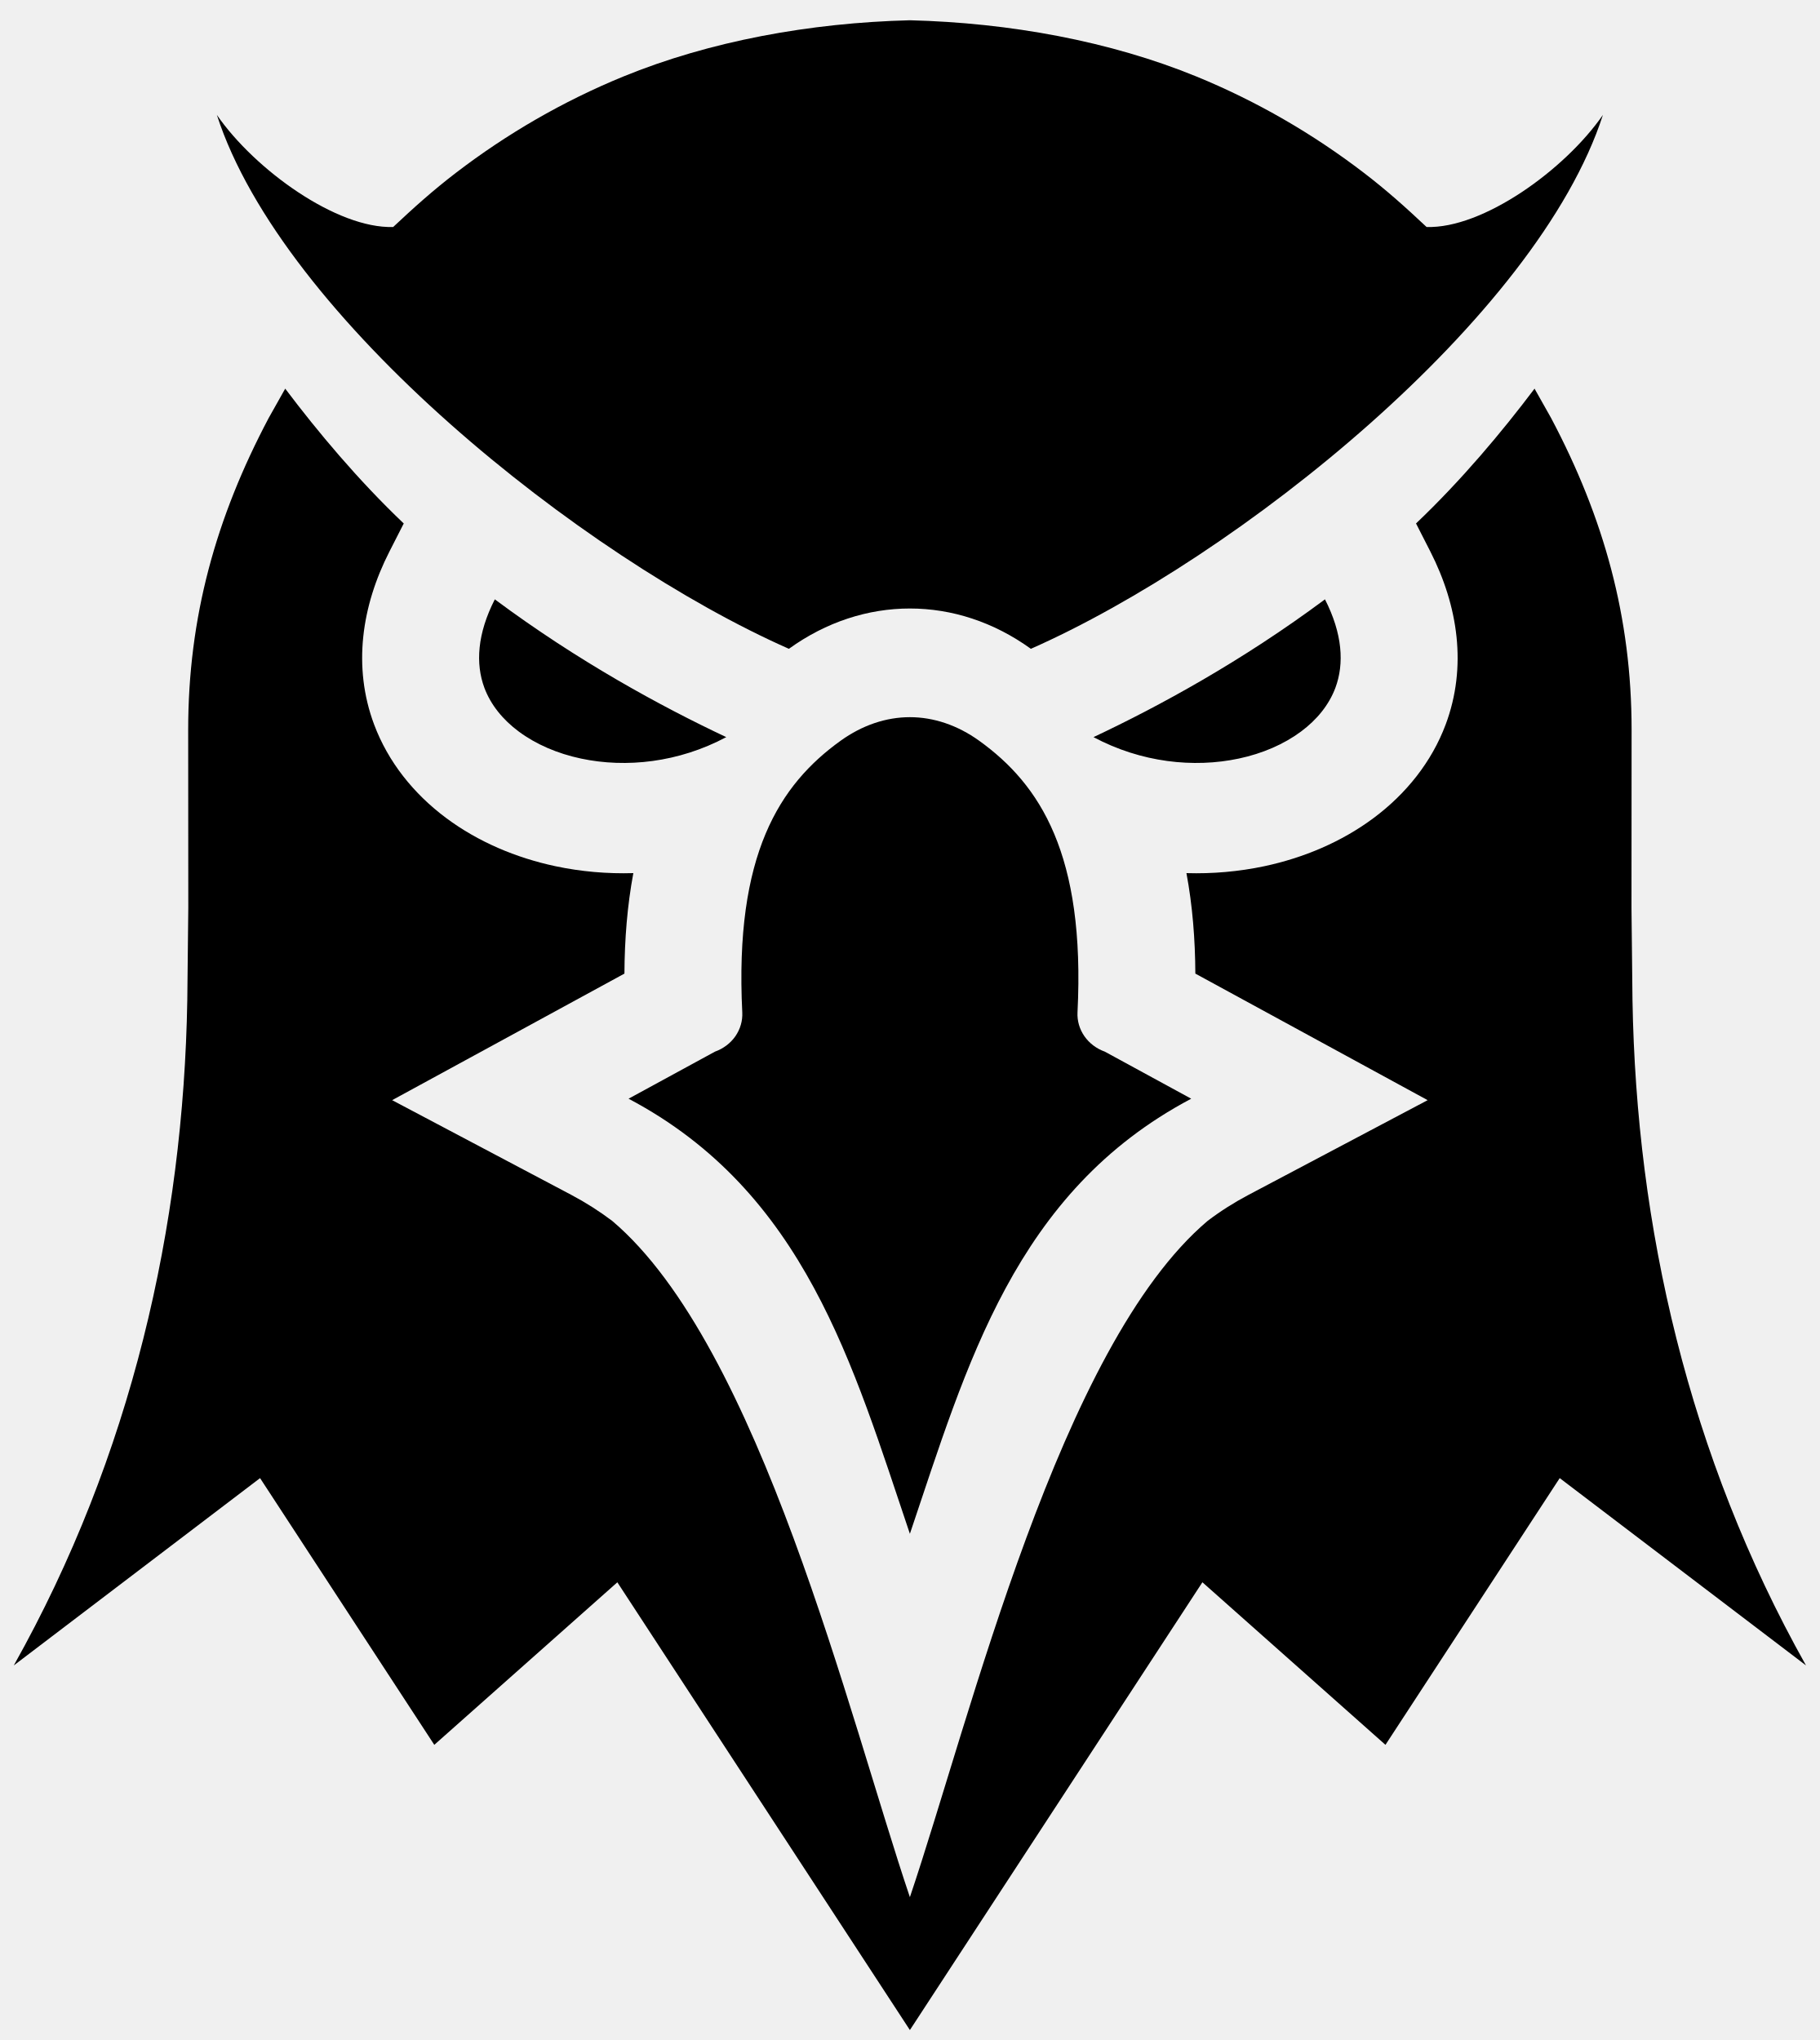
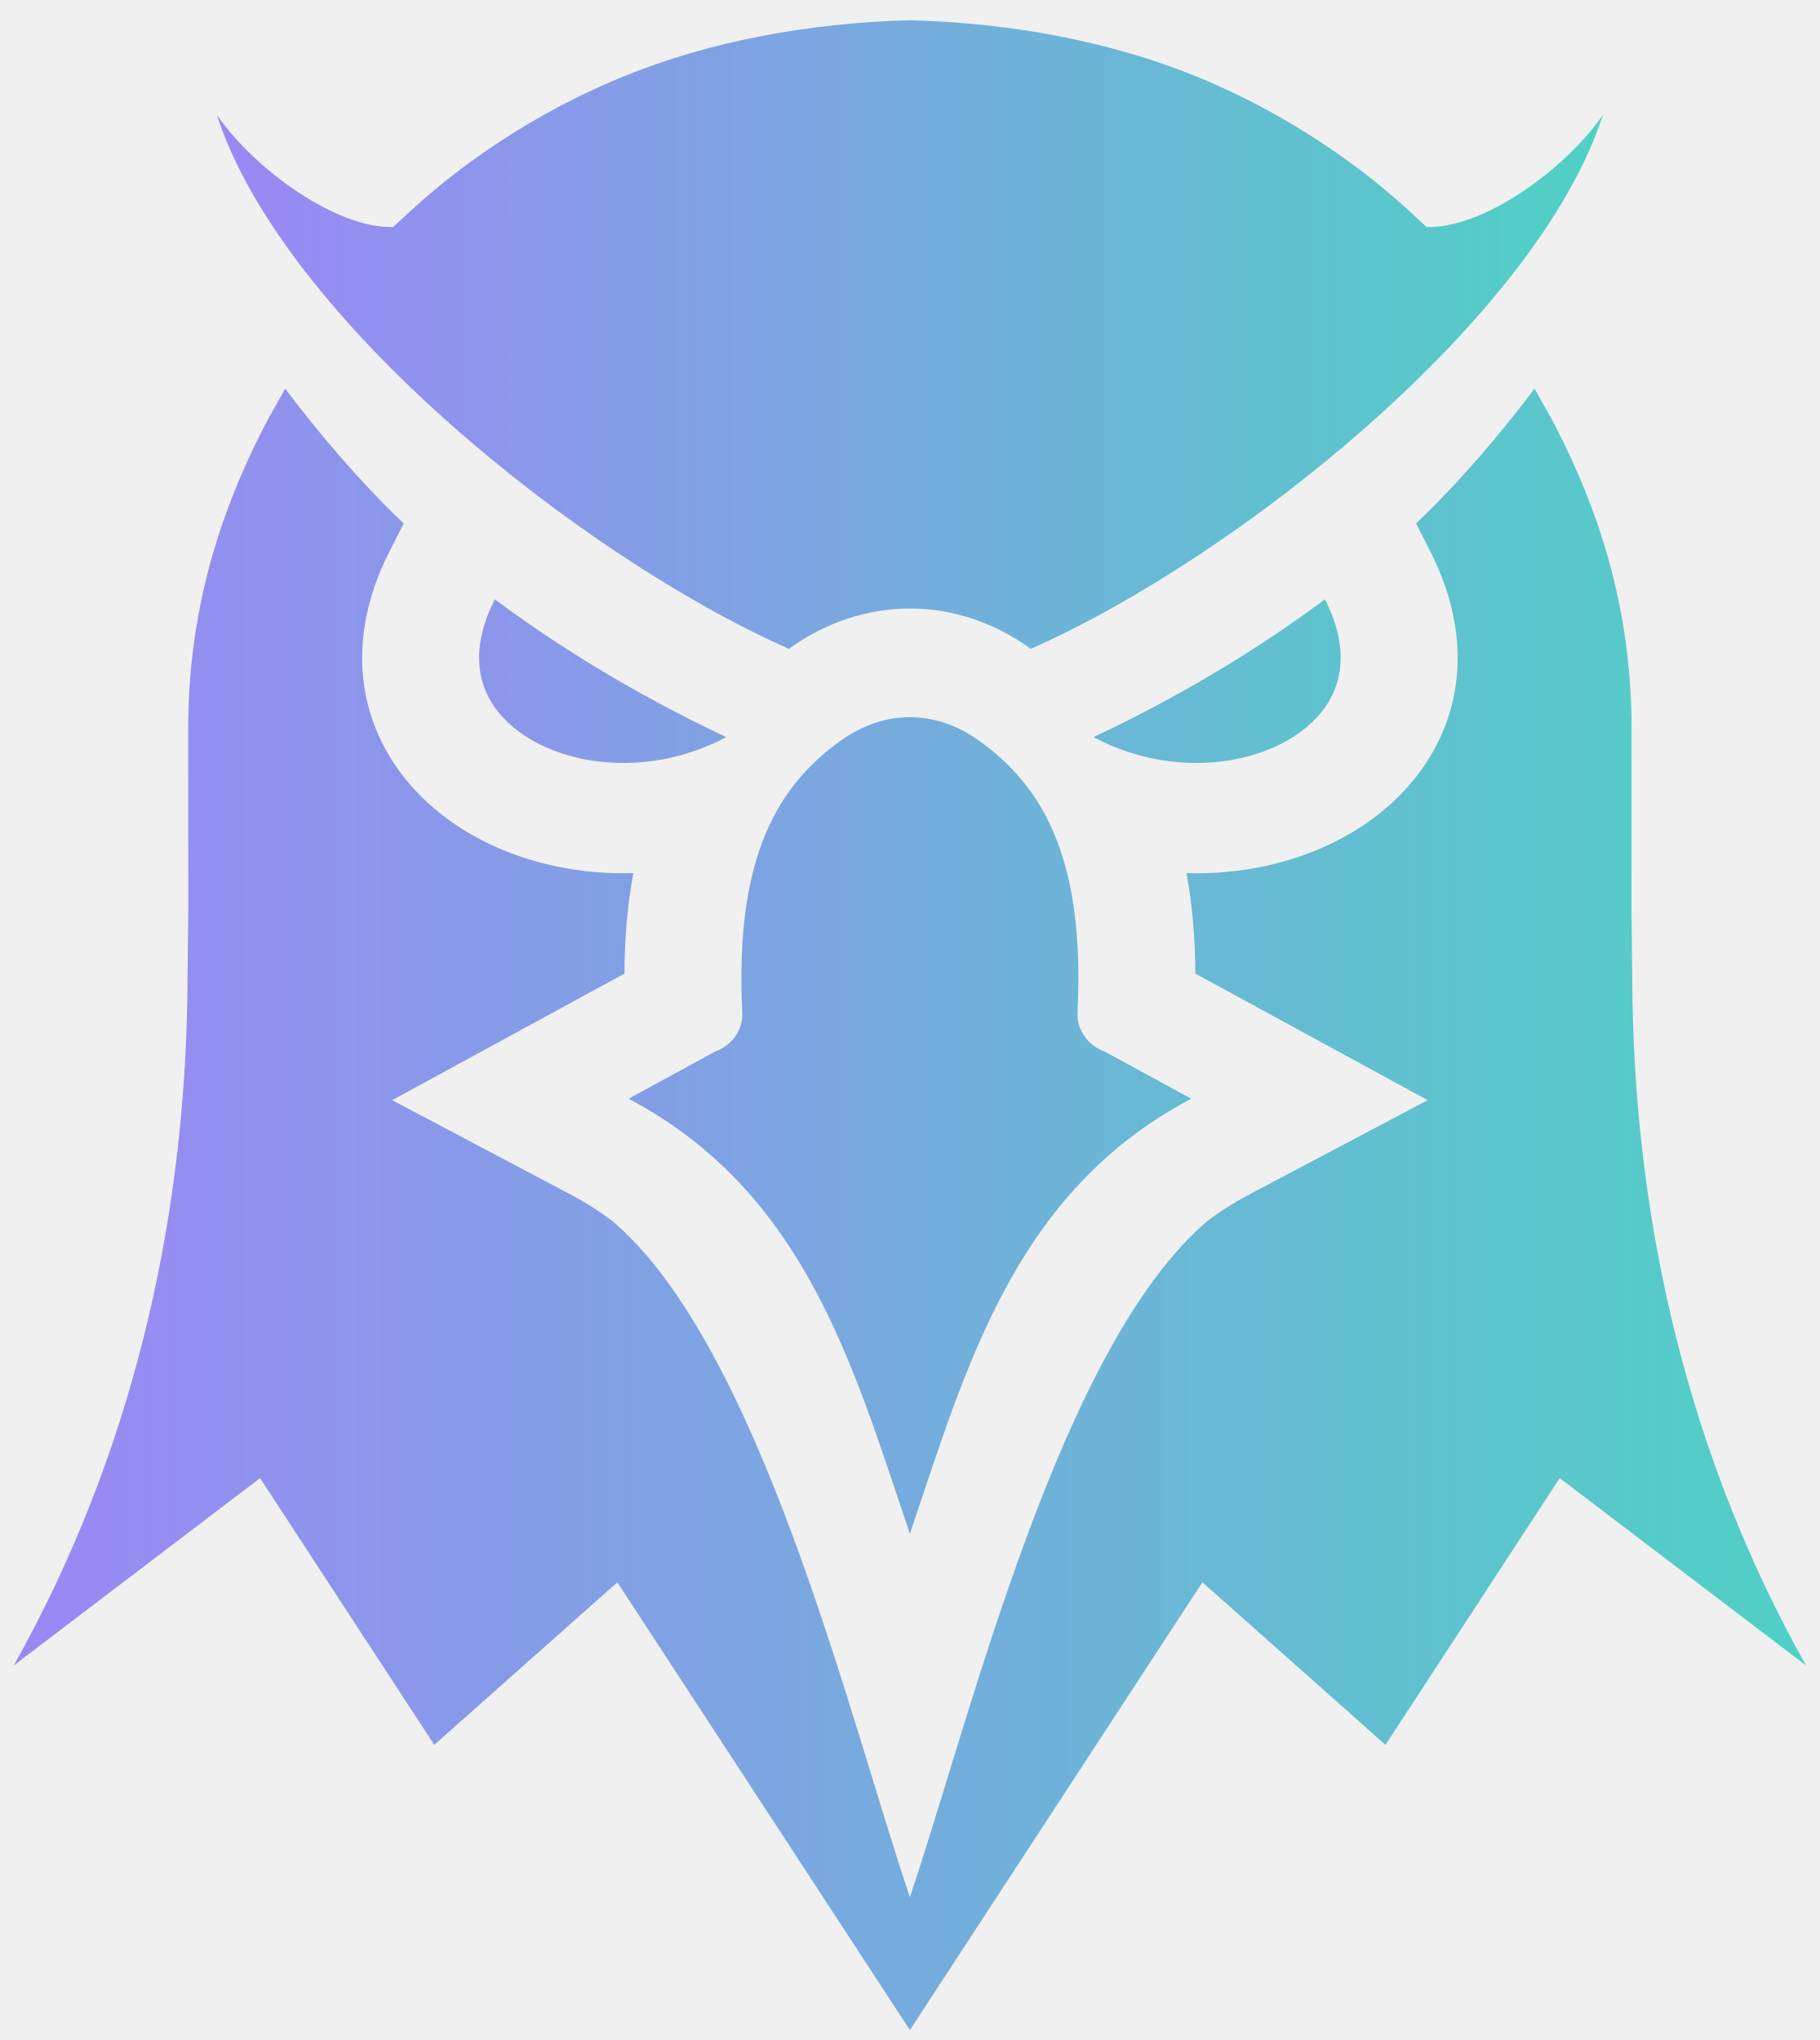
<svg xmlns="http://www.w3.org/2000/svg" width="66" height="74" viewBox="0 0 66 74" fill="none">
  <g clip-path="url(#clip0_137_4154)">
-     <path fillRule="evenodd" clipRule="evenodd" d="M39.659 26.739C42.026 25.625 45.038 23.986 48.054 21.741C48.69 22.986 48.759 24.073 48.432 24.951C48.2 25.57 47.762 26.108 47.187 26.535C46.564 26.998 45.786 27.335 44.926 27.517C43.294 27.864 41.389 27.661 39.659 26.739ZM40.07 38.148L43.203 39.855C36.805 43.238 35.066 49.52 33 55.638C30.934 49.52 29.195 43.238 22.797 39.855L25.93 38.148C26.233 38.04 26.493 37.844 26.671 37.589C26.848 37.333 26.936 37.031 26.921 36.726C26.634 30.996 28.274 28.462 30.486 26.871C31.279 26.301 32.145 26.015 33 26.015C33.854 26.015 34.721 26.301 35.514 26.871C37.726 28.462 39.366 30.996 39.079 36.726C39.064 37.031 39.152 37.333 39.33 37.589C39.508 37.844 39.767 38.04 40.07 38.148ZM33 0.735C36.622 0.827 40.253 1.49 43.404 2.78C45.586 3.675 47.622 4.857 49.466 6.27C50.299 6.908 50.984 7.525 51.739 8.234C53.776 8.301 56.753 6.166 58.135 4.168C55.757 11.524 44.903 20.211 37.389 23.535C37.386 23.534 37.384 23.532 37.382 23.531C36.033 22.559 34.517 22.073 33 22.073C31.483 22.073 29.966 22.559 28.618 23.531C28.616 23.532 28.614 23.534 28.611 23.535C21.096 20.211 10.243 11.524 7.865 4.168C9.247 6.166 12.223 8.301 14.26 8.234C15.016 7.525 15.701 6.908 16.534 6.27C18.378 4.857 20.414 3.675 22.596 2.78C25.747 1.49 29.378 0.827 33 0.735ZM26.34 26.739C23.974 25.625 20.962 23.986 17.946 21.741C17.31 22.986 17.241 24.073 17.568 24.951C17.8 25.57 18.238 26.108 18.813 26.535C19.436 26.998 20.214 27.335 21.074 27.517C22.706 27.864 24.61 27.661 26.34 26.739Z" fill="url(#paint0_linear_137_4154)" />
-     <path fillRule="evenodd" clipRule="evenodd" d="M51.356 18.989C53.016 17.409 54.479 15.659 55.655 14.098L56.253 15.159C58.176 18.789 59.175 22.404 59.175 26.472L59.171 32.928L59.207 36.275C59.346 44.492 61.231 52.805 65.5 60.412L56.568 53.618L50.248 63.293L43.609 57.396L33 73.639L22.39 57.397L15.751 63.293L9.432 53.618L0.5 60.413C4.769 52.805 6.653 44.492 6.793 36.276L6.829 32.929L6.825 26.473C6.825 22.404 7.824 18.789 9.747 15.159L10.344 14.098C11.521 15.659 12.983 17.409 14.643 18.989L14.125 20.005C13.118 21.978 12.784 24.185 13.569 26.283C14.075 27.634 14.998 28.793 16.188 29.678C17.343 30.537 18.711 31.116 20.143 31.421C21.076 31.619 22.026 31.7 22.97 31.672C22.75 32.85 22.653 34.072 22.647 35.317L14.222 39.908L20.724 43.346C21.243 43.621 21.738 43.936 22.203 44.287C27.563 48.827 30.785 62.259 33 68.819C35.215 62.259 38.437 48.827 43.798 44.287C44.262 43.935 44.757 43.621 45.277 43.346L51.778 39.908L43.353 35.317C43.347 34.072 43.25 32.85 43.03 31.672C43.974 31.7 44.924 31.619 45.857 31.421C47.289 31.116 48.657 30.537 49.812 29.678C51.002 28.793 51.925 27.634 52.431 26.283C53.216 24.185 52.882 21.979 51.875 20.005L51.357 18.989L51.356 18.989Z" fill="url(#paint1_linear_137_4154)" />
+     <path fill-rule="evenodd" clip-rule="evenodd" d="M39.659 26.739C42.026 25.625 45.038 23.986 48.054 21.741C48.69 22.986 48.759 24.073 48.432 24.951C48.2 25.57 47.762 26.108 47.187 26.535C46.564 26.998 45.786 27.335 44.926 27.517C43.294 27.864 41.389 27.661 39.659 26.739ZM40.07 38.148L43.203 39.855C36.805 43.238 35.066 49.52 33 55.638C30.934 49.52 29.195 43.238 22.797 39.855L25.93 38.148C26.233 38.04 26.493 37.844 26.671 37.589C26.848 37.333 26.936 37.031 26.921 36.726C26.634 30.996 28.274 28.462 30.486 26.871C31.279 26.301 32.145 26.015 33 26.015C33.854 26.015 34.721 26.301 35.514 26.871C37.726 28.462 39.366 30.996 39.079 36.726C39.064 37.031 39.152 37.333 39.33 37.589C39.508 37.844 39.767 38.04 40.07 38.148ZM33 0.735C36.622 0.827 40.253 1.49 43.404 2.78C45.586 3.675 47.622 4.857 49.466 6.27C50.299 6.908 50.984 7.525 51.739 8.234C53.776 8.301 56.753 6.166 58.135 4.168C55.757 11.524 44.903 20.211 37.389 23.535C37.386 23.534 37.384 23.532 37.382 23.531C36.033 22.559 34.517 22.073 33 22.073C31.483 22.073 29.966 22.559 28.618 23.531C28.616 23.532 28.614 23.534 28.611 23.535C21.096 20.211 10.243 11.524 7.865 4.168C9.247 6.166 12.223 8.301 14.26 8.234C15.016 7.525 15.701 6.908 16.534 6.27C18.378 4.857 20.414 3.675 22.596 2.78C25.747 1.49 29.378 0.827 33 0.735ZM26.34 26.739C23.974 25.625 20.962 23.986 17.946 21.741C17.31 22.986 17.241 24.073 17.568 24.951C17.8 25.57 18.238 26.108 18.813 26.535C19.436 26.998 20.214 27.335 21.074 27.517C22.706 27.864 24.61 27.661 26.34 26.739Z" fill="url(#paint0_linear_137_4154)" />
+     <path fill-rule="evenodd" clip-rule="evenodd" d="M51.356 18.989C53.016 17.409 54.479 15.659 55.655 14.098L56.253 15.159C58.176 18.789 59.175 22.404 59.175 26.472L59.171 32.928L59.207 36.275C59.346 44.492 61.231 52.805 65.5 60.412L56.568 53.618L50.248 63.293L43.609 57.396L33 73.639L22.39 57.397L15.751 63.293L9.432 53.618L0.5 60.413C4.769 52.805 6.653 44.492 6.793 36.276L6.829 32.929L6.825 26.473C6.825 22.404 7.824 18.789 9.747 15.159L10.344 14.098C11.521 15.659 12.983 17.409 14.643 18.989L14.125 20.005C13.118 21.978 12.784 24.185 13.569 26.283C14.075 27.634 14.998 28.793 16.188 29.678C17.343 30.537 18.711 31.116 20.143 31.421C21.076 31.619 22.026 31.7 22.97 31.672C22.75 32.85 22.653 34.072 22.647 35.317L14.222 39.908L20.724 43.346C21.243 43.621 21.738 43.936 22.203 44.287C27.563 48.827 30.785 62.259 33 68.819C35.215 62.259 38.437 48.827 43.798 44.287C44.262 43.935 44.757 43.621 45.277 43.346L51.778 39.908L43.353 35.317C43.347 34.072 43.25 32.85 43.03 31.672C43.974 31.7 44.924 31.619 45.857 31.421C47.289 31.116 48.657 30.537 49.812 29.678C51.002 28.793 51.925 27.634 52.431 26.283C53.216 24.185 52.882 21.979 51.875 20.005L51.357 18.989L51.356 18.989Z" fill="url(#paint1_linear_137_4154)" />
  </g>
  <defs>
    <linearGradient id="paint0_linear_137_4154" x1="7.865" y1="28.186" x2="58.135" y2="28.186" gradientUnits="userSpaceOnUse">
-       <stop stopColor="#9B87F5" />
-       <stop offset="1" stopColor="#4FD1C5" />
+       <stop stop-color="#9B87F5" />
+       <stop offset="1" stop-color="#4FD1C5" />
    </linearGradient>
    <linearGradient id="paint1_linear_137_4154" x1="0.5" y1="43.868" x2="65.5" y2="43.868" gradientUnits="userSpaceOnUse">
-       <stop stopColor="#9B87F5" />
-       <stop offset="1" stopColor="#4FD1C5" />
+       <stop stop-color="#9B87F5" />
+       <stop offset="1" stop-color="#4FD1C5" />
    </linearGradient>
-     <clip-path id="clip0_137_4154">
+     <clipPath id="clip0_137_4154">
      <rect width="65" height="73" fill="white" transform="translate(0.5 0.734863)" />
-     </clip-path>
+     </clipPath>
  </defs>
</svg>
